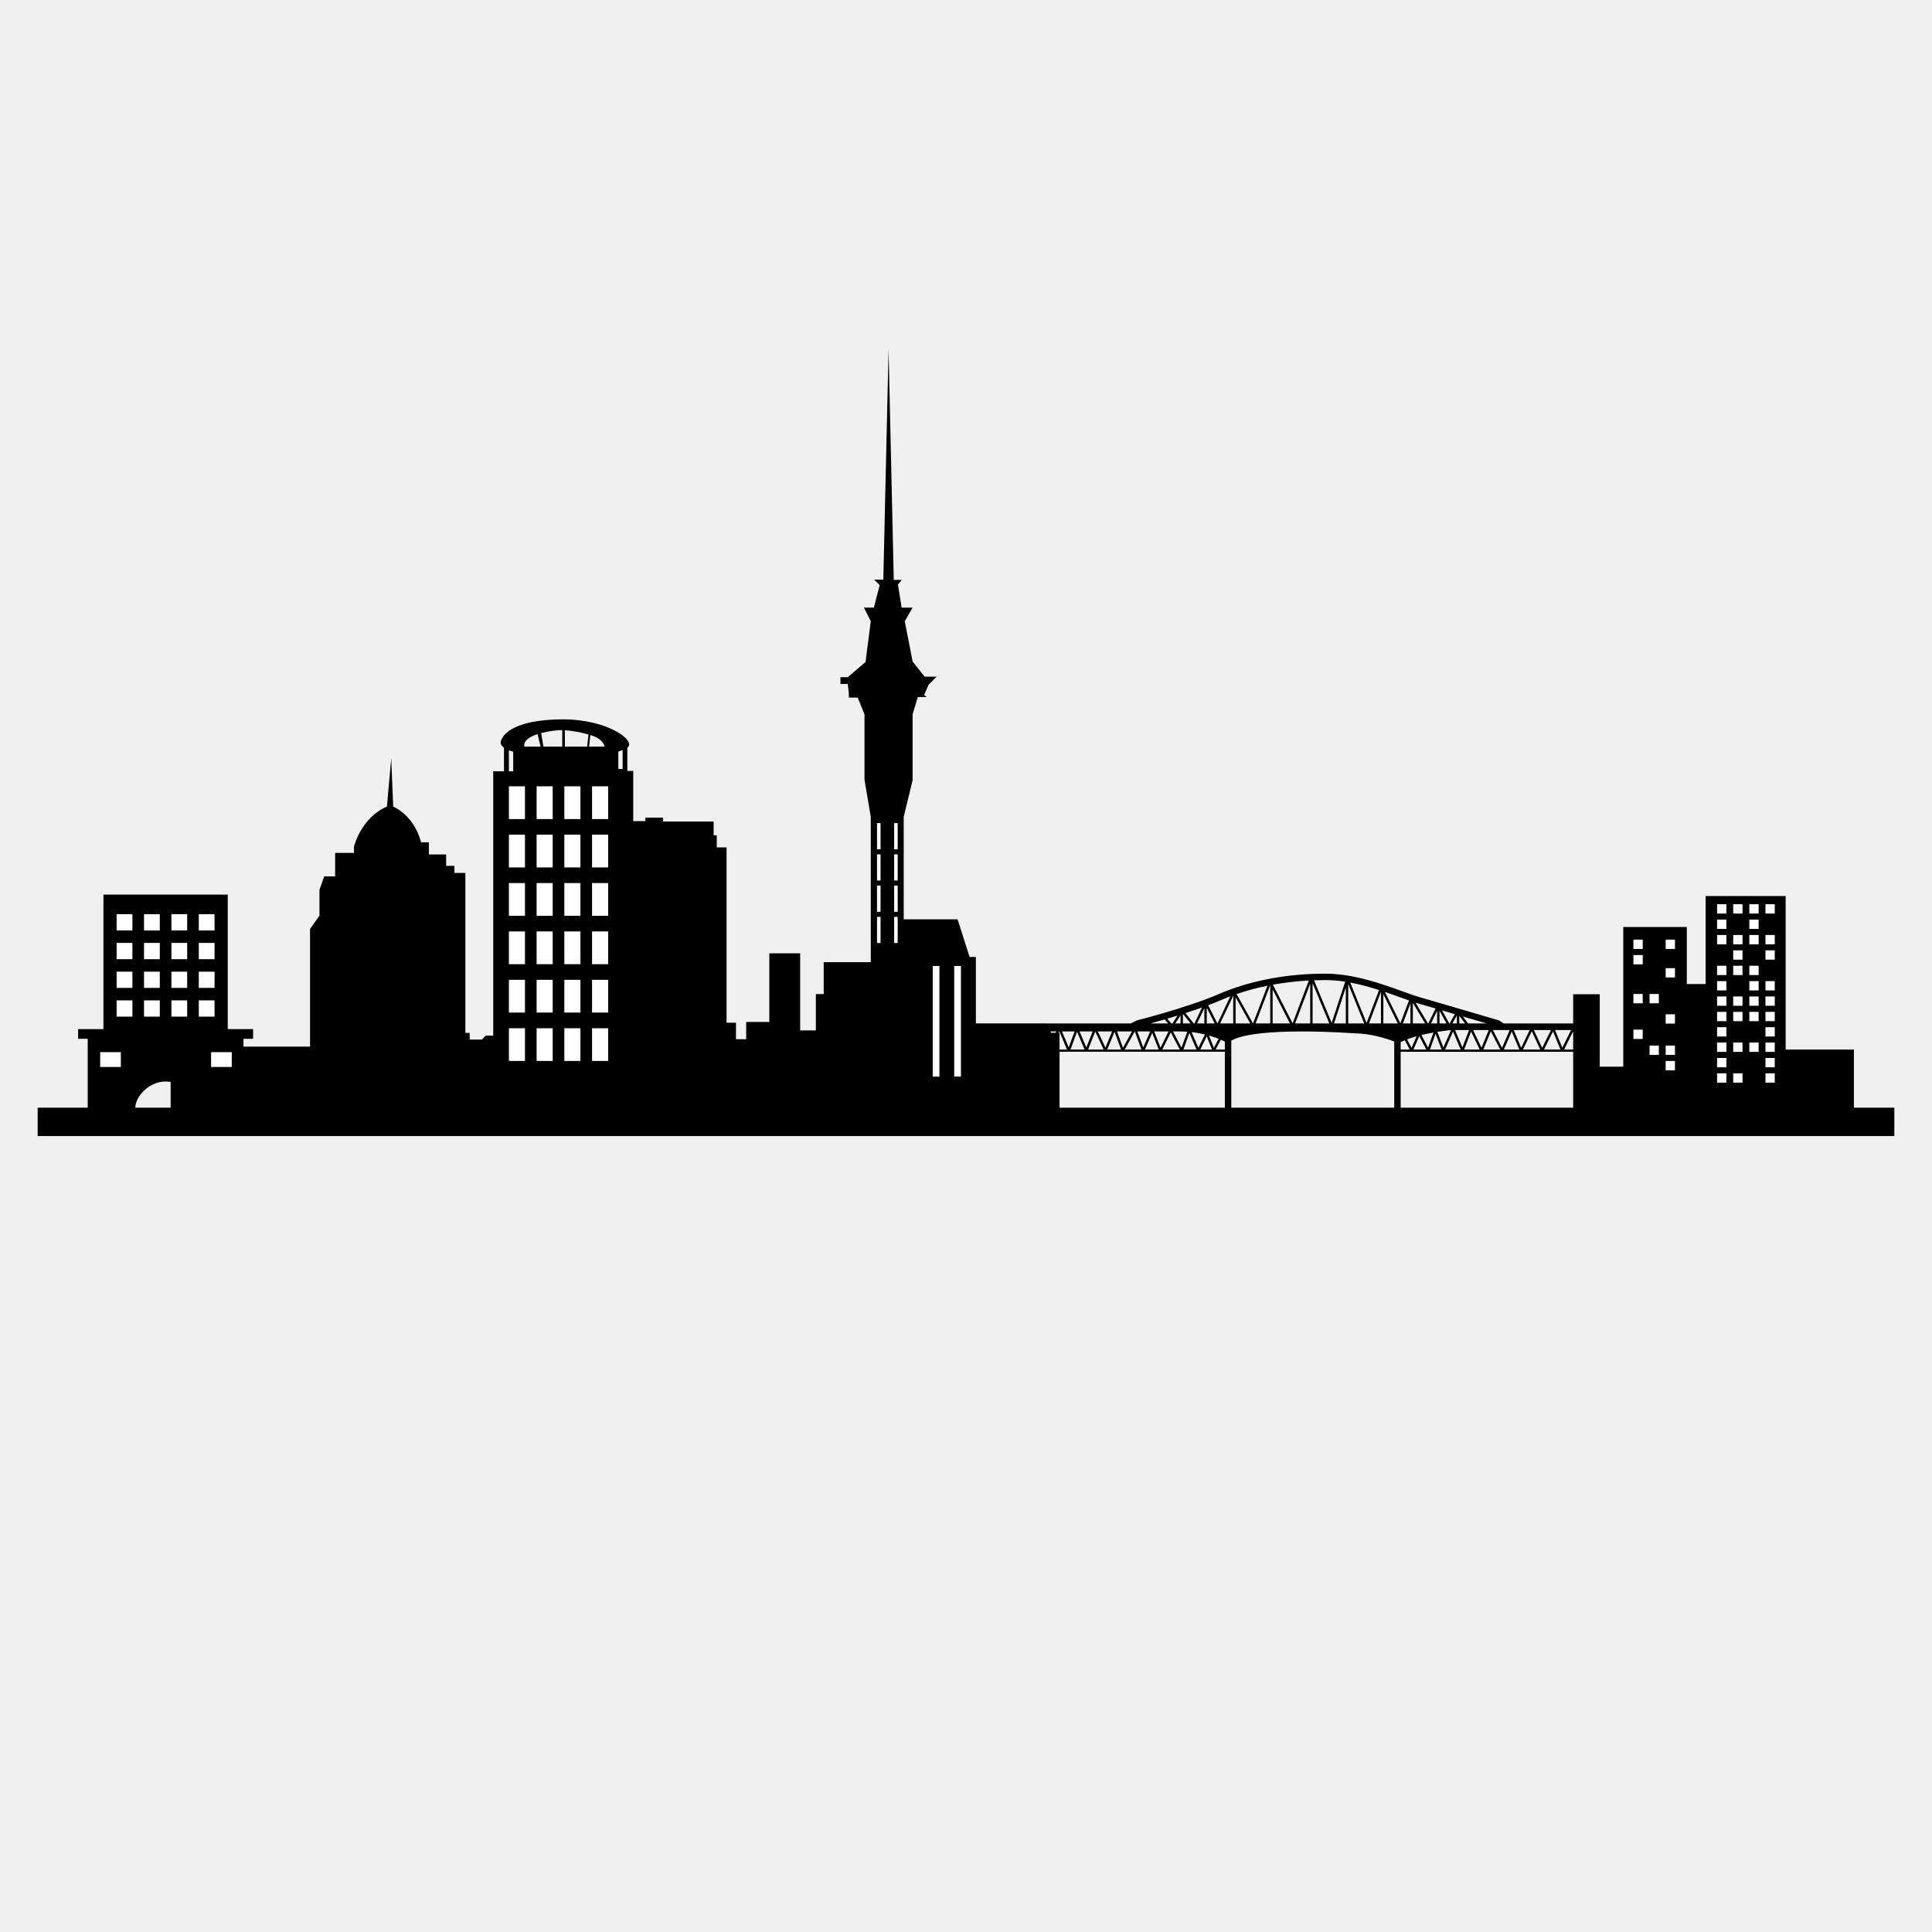
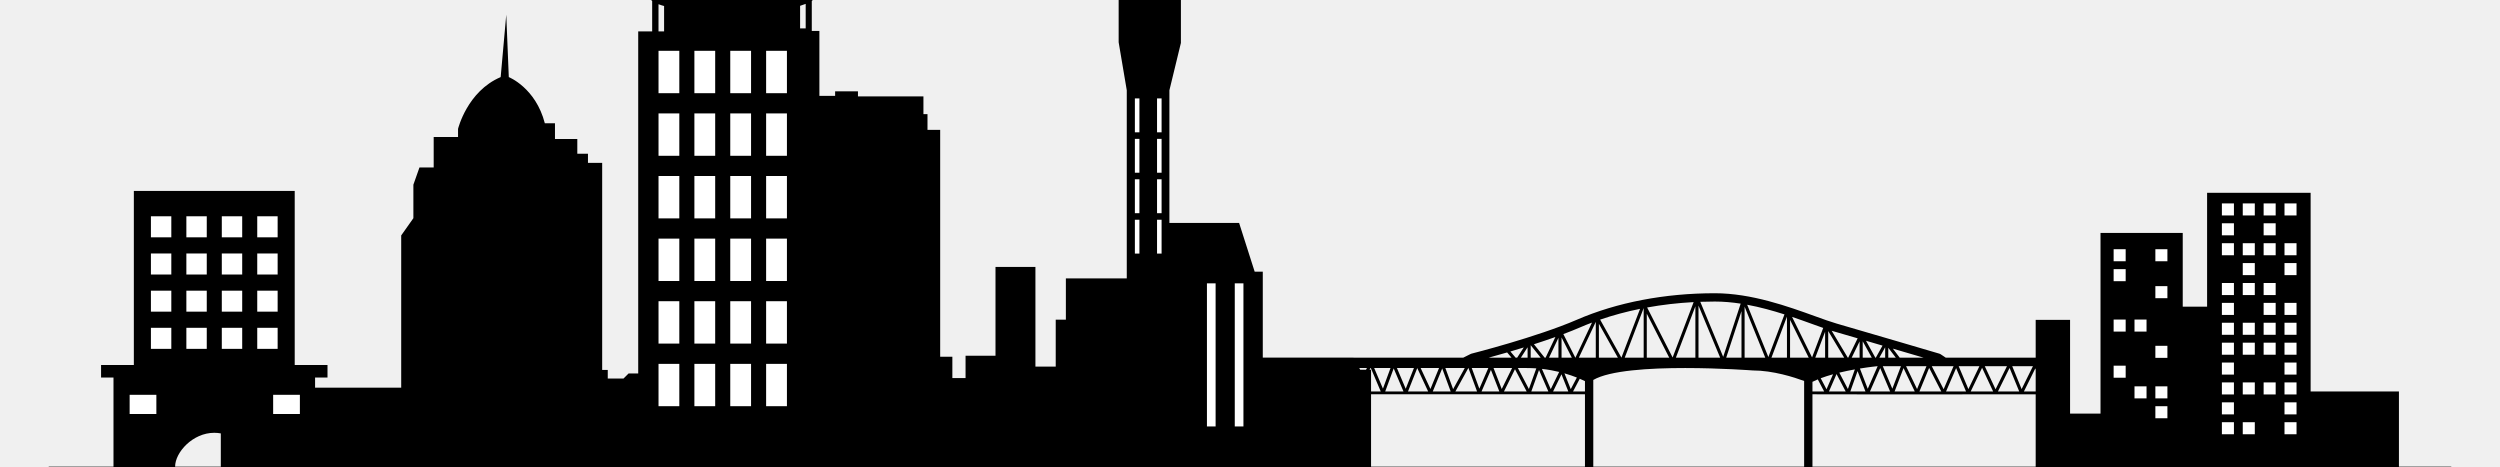
- <svg xmlns="http://www.w3.org/2000/svg" version="1.1" id="Layer_1" x="0px" y="0px" viewBox="0 0 1500 1500" style="enable-background:new 0 0 1500 1500;" xml:space="preserve">
+ <svg xmlns="http://www.w3.org/2000/svg" version="1.1" id="Layer_1" x="0px" y="0px" viewBox="0 580 1500 280" style="enable-background:new 0 0 1500 1500;" xml:space="preserve">
  <g>
    <polygon style="fill:#FFFFFF;" points="77.776,824.429 77.776,828.407 93.826,828.407 93.826,824.429 93.826,816.887    77.776,816.887  " />
    <polygon style="fill:#FFFFFF;" points="163.884,824.429 163.884,828.407 179.935,828.407 179.935,824.429 179.935,816.887    163.884,816.887  " />
    <rect x="90.545" y="709.778" style="fill:#FFFFFF;" width="12.252" height="12.631" />
    <rect x="111.81" y="709.778" style="fill:#FFFFFF;" width="12.252" height="12.631" />
    <rect x="133.075" y="709.778" style="fill:#FFFFFF;" width="12.252" height="12.631" />
    <rect x="154.34" y="709.778" style="fill:#FFFFFF;" width="12.252" height="12.631" />
    <rect x="90.545" y="732.082" style="fill:#FFFFFF;" width="12.252" height="12.631" />
    <rect x="111.81" y="732.082" style="fill:#FFFFFF;" width="12.252" height="12.631" />
    <rect x="133.075" y="732.082" style="fill:#FFFFFF;" width="12.252" height="12.631" />
    <rect x="154.34" y="732.082" style="fill:#FFFFFF;" width="12.252" height="12.631" />
    <rect x="90.545" y="754.385" style="fill:#FFFFFF;" width="12.252" height="12.631" />
    <rect x="111.81" y="754.385" style="fill:#FFFFFF;" width="12.252" height="12.631" />
    <rect x="133.075" y="754.385" style="fill:#FFFFFF;" width="12.252" height="12.631" />
    <rect x="154.34" y="754.385" style="fill:#FFFFFF;" width="12.252" height="12.631" />
    <rect x="90.545" y="776.688" style="fill:#FFFFFF;" width="12.252" height="12.631" />
    <rect x="111.81" y="776.688" style="fill:#FFFFFF;" width="12.252" height="12.631" />
    <rect x="133.075" y="776.688" style="fill:#FFFFFF;" width="12.252" height="12.631" />
    <rect x="154.34" y="776.688" style="fill:#FFFFFF;" width="12.252" height="12.631" />
    <rect x="680.92" y="639.043" style="fill:#FFFFFF;" width="2.739" height="20.348" />
    <rect x="694.224" y="639.043" style="fill:#FFFFFF;" width="2.739" height="20.348" />
    <rect x="680.92" y="663.304" style="fill:#FFFFFF;" width="2.739" height="20.348" />
    <rect x="694.224" y="663.304" style="fill:#FFFFFF;" width="2.739" height="20.348" />
    <rect x="680.92" y="687.565" style="fill:#FFFFFF;" width="2.739" height="20.348" />
    <rect x="694.224" y="687.565" style="fill:#FFFFFF;" width="2.739" height="20.348" />
    <rect x="680.92" y="711.826" style="fill:#FFFFFF;" width="2.739" height="20.348" />
    <rect x="694.224" y="711.826" style="fill:#FFFFFF;" width="2.739" height="20.348" />
    <rect x="395.104" y="610.479" style="fill:#FFFFFF;" width="12.49" height="25.435" />
    <rect x="416.626" y="610.479" style="fill:#FFFFFF;" width="12.49" height="25.435" />
    <rect x="438.147" y="610.479" style="fill:#FFFFFF;" width="12.49" height="25.435" />
    <rect x="459.669" y="610.479" style="fill:#FFFFFF;" width="12.49" height="25.435" />
    <rect x="395.104" y="648.043" style="fill:#FFFFFF;" width="12.49" height="25.435" />
    <rect x="416.626" y="648.043" style="fill:#FFFFFF;" width="12.49" height="25.435" />
    <rect x="438.147" y="648.043" style="fill:#FFFFFF;" width="12.49" height="25.435" />
    <rect x="459.669" y="648.043" style="fill:#FFFFFF;" width="12.49" height="25.435" />
    <rect x="395.104" y="685.609" style="fill:#FFFFFF;" width="12.49" height="25.435" />
    <rect x="416.626" y="685.609" style="fill:#FFFFFF;" width="12.49" height="25.435" />
    <rect x="438.147" y="685.609" style="fill:#FFFFFF;" width="12.49" height="25.435" />
    <rect x="459.669" y="685.609" style="fill:#FFFFFF;" width="12.49" height="25.435" />
    <rect x="395.104" y="723.174" style="fill:#FFFFFF;" width="12.49" height="25.435" />
    <rect x="416.626" y="723.174" style="fill:#FFFFFF;" width="12.49" height="25.435" />
    <rect x="438.147" y="723.174" style="fill:#FFFFFF;" width="12.49" height="25.435" />
    <rect x="459.669" y="723.174" style="fill:#FFFFFF;" width="12.49" height="25.435" />
    <rect x="395.104" y="760.739" style="fill:#FFFFFF;" width="12.49" height="25.435" />
    <rect x="416.626" y="760.739" style="fill:#FFFFFF;" width="12.49" height="25.435" />
    <rect x="438.147" y="760.739" style="fill:#FFFFFF;" width="12.49" height="25.435" />
    <rect x="459.669" y="760.739" style="fill:#FFFFFF;" width="12.49" height="25.435" />
    <rect x="395.104" y="798.305" style="fill:#FFFFFF;" width="12.49" height="25.435" />
    <rect x="416.626" y="798.305" style="fill:#FFFFFF;" width="12.49" height="25.435" />
    <rect x="438.147" y="798.305" style="fill:#FFFFFF;" width="12.49" height="25.435" />
    <rect x="459.669" y="798.305" style="fill:#FFFFFF;" width="12.49" height="25.435" />
    <rect x="740.854" y="750" style="fill:#FFFFFF;" width="5.218" height="85.869" />
    <rect x="724.159" y="750" style="fill:#FFFFFF;" width="5.217" height="85.869" />
    <rect x="1333.127" y="702.043" style="fill:#FFFFFF;" width="7.238" height="7.239" />
    <rect x="1345.648" y="702.043" style="fill:#FFFFFF;" width="7.239" height="7.239" />
    <rect x="1358.17" y="702.043" style="fill:#FFFFFF;" width="7.239" height="7.239" />
    <rect x="1370.691" y="702.043" style="fill:#FFFFFF;" width="7.239" height="7.239" />
    <rect x="1333.127" y="713.979" style="fill:#FFFFFF;" width="7.238" height="7.239" />
    <rect x="1268.17" y="741.467" style="fill:#FFFFFF;" width="7.239" height="7.239" />
    <rect x="1358.17" y="713.979" style="fill:#FFFFFF;" width="7.239" height="7.239" />
    <rect x="1293.213" y="751.661" style="fill:#FFFFFF;" width="7.239" height="7.239" />
    <rect x="1333.127" y="725.913" style="fill:#FFFFFF;" width="7.238" height="7.239" />
    <rect x="1345.648" y="725.913" style="fill:#FFFFFF;" width="7.239" height="7.239" />
    <rect x="1358.17" y="725.913" style="fill:#FFFFFF;" width="7.239" height="7.239" />
    <rect x="1370.691" y="725.913" style="fill:#FFFFFF;" width="7.239" height="7.239" />
    <rect x="1268.17" y="729.533" style="fill:#FFFFFF;" width="7.239" height="7.239" />
    <rect x="1345.648" y="737.848" style="fill:#FFFFFF;" width="7.239" height="7.239" />
    <rect x="1293.213" y="729.533" style="fill:#FFFFFF;" width="7.239" height="7.239" />
    <rect x="1370.691" y="737.848" style="fill:#FFFFFF;" width="7.239" height="7.239" />
    <rect x="1333.127" y="749.783" style="fill:#FFFFFF;" width="7.238" height="7.239" />
    <rect x="1345.648" y="749.783" style="fill:#FFFFFF;" width="7.239" height="7.239" />
    <rect x="1358.17" y="749.783" style="fill:#FFFFFF;" width="7.239" height="7.239" />
    <rect x="1293.213" y="787.466" style="fill:#FFFFFF;" width="7.239" height="7.238" />
    <rect x="1333.127" y="761.718" style="fill:#FFFFFF;" width="7.238" height="7.238" />
    <rect x="1268.17" y="799.4" style="fill:#FFFFFF;" width="7.239" height="7.239" />
    <rect x="1358.17" y="761.718" style="fill:#FFFFFF;" width="7.239" height="7.238" />
    <rect x="1370.691" y="761.718" style="fill:#FFFFFF;" width="7.239" height="7.238" />
    <rect x="1333.127" y="773.652" style="fill:#FFFFFF;" width="7.238" height="7.239" />
    <rect x="1345.648" y="773.652" style="fill:#FFFFFF;" width="7.239" height="7.239" />
    <rect x="1358.17" y="773.652" style="fill:#FFFFFF;" width="7.239" height="7.239" />
    <rect x="1370.691" y="773.652" style="fill:#FFFFFF;" width="7.239" height="7.239" />
    <rect x="1333.127" y="785.587" style="fill:#FFFFFF;" width="7.238" height="7.239" />
    <rect x="1345.648" y="785.587" style="fill:#FFFFFF;" width="7.239" height="7.239" />
    <rect x="1358.17" y="785.587" style="fill:#FFFFFF;" width="7.239" height="7.239" />
    <rect x="1370.691" y="785.587" style="fill:#FFFFFF;" width="7.239" height="7.239" />
    <rect x="1333.127" y="797.521" style="fill:#FFFFFF;" width="7.238" height="7.239" />
    <rect x="1268.17" y="771.729" style="fill:#FFFFFF;" width="7.239" height="7.239" />
    <rect x="1280.691" y="771.729" style="fill:#FFFFFF;" width="7.239" height="7.239" />
    <rect x="1370.691" y="797.521" style="fill:#FFFFFF;" width="7.239" height="7.239" />
    <rect x="1333.127" y="809.456" style="fill:#FFFFFF;" width="7.238" height="7.239" />
    <rect x="1345.648" y="809.456" style="fill:#FFFFFF;" width="7.239" height="7.239" />
    <rect x="1358.17" y="809.456" style="fill:#FFFFFF;" width="7.239" height="7.239" />
    <rect x="1370.691" y="809.456" style="fill:#FFFFFF;" width="7.239" height="7.239" />
    <rect x="1333.127" y="821.392" style="fill:#FFFFFF;" width="7.238" height="7.239" />
    <rect x="1280.691" y="811.805" style="fill:#FFFFFF;" width="7.239" height="7.238" />
    <rect x="1293.213" y="811.805" style="fill:#FFFFFF;" width="7.239" height="7.238" />
    <rect x="1370.691" y="821.392" style="fill:#FFFFFF;" width="7.239" height="7.239" />
    <rect x="1333.127" y="833.326" style="fill:#FFFFFF;" width="7.238" height="7.239" />
    <rect x="1345.648" y="833.326" style="fill:#FFFFFF;" width="7.239" height="7.239" />
    <rect x="1293.213" y="823.739" style="fill:#FFFFFF;" width="7.239" height="7.239" />
    <rect x="1370.691" y="833.326" style="fill:#FFFFFF;" width="7.239" height="7.239" />
    <path d="M1439.359,859.985v-0.171V814.87h-52.984V695.685h-62.119V764h-14.616v-44.259h-49.33v108.404h-18.271V771.92h-20.63   v22.677h-53.956l-3.107-2.071c-0.208-0.139-0.437-0.245-0.677-0.316c-0.472-0.139-47.298-13.932-61.75-18.086   c-3.49-1.004-7.872-2.587-12.947-4.419c-16.079-5.808-38.102-13.761-60.067-13.761c-30.127,0-58.763,5.503-82.814,15.913   c-24.005,10.391-62.791,20.229-63.181,20.327c-0.174,0.044-0.343,0.106-0.504,0.187l-4.384,2.192l-0.061,0.034h-65.858   l-0.027-0.048H757.67v-51.563h-4.872l-9.338-29.232h-41.819v-79.578l6.902-28.42v-51.157l4.061-13.398h6.902l-2.03-1.624   l3.451-7.917l2.842-2.842l3.451-3.451h-9.338l-9.338-11.774l-6.09-31.263l6.09-10.557h-8.526l-2.842-17.864l2.842-3.654h-6.09   l-4.06-178.644l-4.06,178.441h-7.105l4.263,4.263l-4.466,17.458h-7.714l5.278,10.557l-4.06,31.668l-13.804,11.774h-5.685v5.278   h5.685l0.812,6.902v3.654h6.902l5.278,12.992v50.751l4.872,28.827v112.871h-36.541v24.766h-6.09v28.167h-12.181v-59.835h-23.954   v53.289h-17.966v13.398h-7.917v-12.789h-7.308V657.926h-7.613v-9.439h-2.436v-10.658h-39.281v-3.045h-13.703v2.741h-9.439v-38.977   h-4.567V580.57c7.425-5.454-15.69-22.36-50.853-22.065c-36.236,0.305-45.828,11.114-47.351,17.052   c-0.535,2.086,0.662,3.739,2.436,5.007v18.288h-8.374V804.09h-5.786l-3.045,3.045h-9.44v-5.177h-3.35V677.719h-8.526v-5.481h-6.395   v-8.831h-13.398v-9.44h-6.09c-5.481-21.315-21.62-27.71-21.62-27.71l-1.522-37.455l-3.35,37.455   c-20.097,8.526-25.579,31.06-25.579,31.06v4.872h-14.616v10.962v7.308h-8.526l-3.654,10.353v20.098l-7.308,10.353v91.353h-51.675   v-6.08h7.452v-7.55h-19.669V705.38v-4.006v-6.796H80.309v6.796v4.006v93.606H60.64v7.55h7.452v53.449h-38.86v22.058h1441.535   v-22.058H1439.359z M154.34,709.778h12.252v12.631H154.34V709.778z M154.34,732.082h12.252v12.631H154.34V732.082z M154.34,754.385   h12.252v12.631H154.34V754.385z M111.81,709.778h12.252v12.631H111.81V709.778z M111.81,732.082h12.252v12.631H111.81V732.082z    M111.81,754.385h12.252v12.631H111.81V754.385z M111.81,776.688h12.252v12.631H111.81V776.688z M93.826,824.429v3.979h-16.05   v-3.979v-7.542h16.05V824.429z M102.797,789.318H90.545v-12.631h12.252V789.318z M102.797,767.016H90.545v-12.631h12.252V767.016z    M102.797,744.712H90.545v-12.631h12.252V744.712z M102.797,722.409H90.545v-12.631h12.252V722.409z M105.066,859.985   c0-8.548,10.522-20.307,23.502-20.307c1.335,0,2.642,0.13,3.916,0.362v19.773l0.095,0.171H105.066z M145.327,789.318h-12.252   v-12.631h12.252V789.318z M145.327,767.016h-12.252v-12.631h12.252V767.016z M145.327,744.712h-12.252v-12.631h12.252V744.712z    M145.327,722.409h-12.252v-12.631h12.252V722.409z M154.34,776.688h12.252v12.631H154.34V776.688z M179.935,824.429v3.979h-16.05   v-3.979v-7.542h16.05V824.429z M417.37,569.974l2.332,9.694h-12.605C406.175,575.112,411.172,571.991,417.37,569.974z    M395.104,582.532c1.268,0.492,2.473,0.847,3.35,1.076v15.244h-3.35V582.532z M407.594,823.739h-12.49v-25.435h12.49V823.739z    M407.594,786.174h-12.49v-25.435h12.49V786.174z M407.594,748.609h-12.49v-25.435h12.49V748.609z M407.594,711.043h-12.49v-25.435   h12.49V711.043z M407.594,673.479h-12.49v-25.435h12.49V673.479z M407.594,635.913h-12.49v-25.435h12.49V635.913z M429.116,823.739   h-12.49v-25.435h12.49V823.739z M429.116,786.174h-12.49v-25.435h12.49V786.174z M429.116,748.609h-12.49v-25.435h12.49V748.609z    M429.116,711.043h-12.49v-25.435h12.49V711.043z M429.116,673.479h-12.49v-25.435h12.49V673.479z M429.116,635.913h-12.49v-25.435   h12.49V635.913z M436.517,579.668h-14.615l-1.732-10.515c5.809-1.532,12.011-2.21,15.128-2.274   c0.385-0.008,0.799-0.003,1.218,0.004V579.668z M450.637,823.739h-12.49v-25.435h12.49V823.739z M450.637,786.174h-12.49v-25.435   h12.49V786.174z M450.637,748.609h-12.49v-25.435h12.49V748.609z M450.637,711.043h-12.49v-25.435h12.49V711.043z M450.637,673.479   h-12.49v-25.435h12.49V673.479z M450.637,635.913h-12.49v-25.435h12.49V635.913z M455.864,579.668h-17.269v-12.7   c5.435,0.344,12.619,1.618,18.278,3.272L455.864,579.668z M458.335,570.688c1.876,0.601,3.541,1.24,4.826,1.898   c4.474,2.291,5.903,5.523,6.35,7.082h-12.191L458.335,570.688z M472.159,823.739h-12.49v-25.435h12.49V823.739z M472.159,786.174   h-12.49v-25.435h12.49V786.174z M472.159,748.609h-12.49v-25.435h12.49V748.609z M472.159,711.043h-12.49v-25.435h12.49V711.043z    M472.159,673.479h-12.49v-25.435h12.49V673.479z M472.159,635.913h-12.49v-25.435h12.49V635.913z M483.411,597.025h-3.35v-13.539   c1.14-0.349,2.265-0.732,3.35-1.159V597.025z M683.659,732.174h-2.739v-20.348h2.739V732.174z M683.659,707.913h-2.739v-20.348   h2.739V707.913z M683.659,683.652h-2.739v-20.348h2.739V683.652z M683.659,659.391h-2.739v-20.348h2.739V659.391z M696.963,732.174   h-2.739v-20.348h2.739V732.174z M696.963,707.913h-2.739v-20.348h2.739V707.913z M696.963,683.652h-2.739v-20.348h2.739V683.652z    M696.963,659.391h-2.739v-20.348h2.739V659.391z M729.376,835.869h-5.217V750h5.217V835.869z M746.072,835.869h-5.218V750h5.218   V835.869z M1370.691,702.043h7.239v7.239h-7.239V702.043z M1370.691,725.913h7.239v7.239h-7.239V725.913z M1370.691,737.848h7.239   v7.239h-7.239V737.848z M1370.691,761.718h7.239v7.238h-7.239V761.718z M1370.691,773.652h7.239v7.239h-7.239V773.652z    M1370.691,785.587h7.239v7.239h-7.239V785.587z M1370.691,797.521h7.239v7.239h-7.239V797.521z M1370.691,809.456h7.239v7.239   h-7.239V809.456z M1370.691,821.392h7.239v7.239h-7.239V821.392z M1370.691,833.326h7.239v7.239h-7.239V833.326z M1358.17,702.043   h7.239v7.239h-7.239V702.043z M1358.17,713.979h7.239v7.239h-7.239V713.979z M1358.17,725.913h7.239v7.239h-7.239V725.913z    M1358.17,749.783h7.239v7.239h-7.239V749.783z M1358.17,761.718h7.239v7.238h-7.239V761.718z M1358.17,773.652h7.239v7.239h-7.239   V773.652z M1358.17,785.587h7.239v7.239h-7.239V785.587z M1358.17,809.456h7.239v7.239h-7.239V809.456z M1345.648,702.043h7.239   v7.239h-7.239V702.043z M1345.648,725.913h7.239v7.239h-7.239V725.913z M1345.648,737.848h7.239v7.239h-7.239V737.848z    M1345.648,749.783h7.239v7.239h-7.239V749.783z M1345.648,773.652h7.239v7.239h-7.239V773.652z M1345.648,785.587h7.239v7.239   h-7.239V785.587z M1345.648,809.456h7.239v7.239h-7.239V809.456z M1345.648,833.326h7.239v7.239h-7.239V833.326z M1333.127,702.043   h7.238v7.239h-7.238V702.043z M1333.127,713.979h7.238v7.239h-7.238V713.979z M1333.127,725.913h7.238v7.239h-7.238V725.913z    M1333.127,749.783h7.238v7.239h-7.238V749.783z M1333.127,761.718h7.238v7.238h-7.238V761.718z M1333.127,773.652h7.238v7.239   h-7.238V773.652z M1333.127,785.587h7.238v7.239h-7.238V785.587z M1333.127,797.521h7.238v7.239h-7.238V797.521z M1333.127,809.456   h7.238v7.239h-7.238V809.456z M1333.127,821.392h7.238v7.239h-7.238V821.392z M1333.127,833.326h7.238v7.239h-7.238V833.326z    M1293.213,729.533h7.239v7.239h-7.239V729.533z M1293.213,751.661h7.239v7.239h-7.239V751.661z M1293.213,787.466h7.239v7.238   h-7.239V787.466z M1293.213,811.805h7.239v7.238h-7.239V811.805z M1293.213,823.739h7.239v7.239h-7.239V823.739z M1280.691,771.729   h7.239v7.239h-7.239V771.729z M1280.691,811.805h7.239v7.238h-7.239V811.805z M1268.17,729.533h7.239v7.239h-7.239V729.533z    M1268.17,741.467h7.239v7.239h-7.239V741.467z M1268.17,771.729h7.239v7.239h-7.239V771.729z M1268.17,799.4h7.239v7.239h-7.239   V799.4z M1221.409,801.766v13.104h-7.058l6.842-13.831L1221.409,801.766z M1219.768,799.711l-6.8,13.745l-5.634-13.745H1219.768z    M1211.529,814.87h-12.764l6.98-14.11L1211.529,814.87z M1204.183,799.711l-6.855,13.856l-6.463-13.856H1204.183z M1195.875,814.87   h-13.443l6.822-14.195L1195.875,814.87z M1187.646,799.711l-6.606,13.746l-5.828-13.746H1187.646z M1179.611,814.87h-11.975   l6.037-14.002L1179.611,814.87z M1172.139,799.711l-5.96,13.826l-7.108-13.826H1172.139z M1164.765,814.87h-13.103l5.826-14.152   L1164.765,814.87z M1150.236,813.431l-6.593-13.72h12.24L1150.236,813.431z M1129.671,799.711h10.888l-5.157,13.514   L1129.671,799.711z M1134.071,814.87h-12.087l6.143-14.019L1134.071,814.87z M1142.121,800.854l6.735,14.017h-12.085   L1142.121,800.854z M1154.148,794.597h-14.322l-4.11-5.417C1142.699,791.229,1149.284,793.166,1154.148,794.597z M1132.971,788.65   l4.512,5.946h-4.512V788.65z M1131.104,794.597h-3.477l3.477-6.248V794.597z M1129.518,787.36l-4.026,7.236h-0.296l-5.61-10.146   C1122.807,785.394,1126.162,786.377,1129.518,787.36z M1117.629,784.771l5.434,9.826h-5.434V784.771z M1126.437,799.711h0.151   l-5.941,13.562l-4.693-12.153C1122.062,800.125,1126.437,799.711,1126.437,799.711z M1092.426,806.945   c2.351-0.889,4.855-1.681,7.4-2.385l-3.912,9.006L1092.426,806.945z M1094.491,814.87h-7.019v-5.774   c1.015-0.511,2.087-0.998,3.206-1.461L1094.491,814.87z M1101.92,804.428l5.48,10.442h-10.017L1101.92,804.428z M1103.587,803.587   c3.215-0.778,6.4-1.423,9.328-1.948l-4.178,11.761L1103.587,803.587z M1114.54,802.641l4.722,12.229h-9.066L1114.54,802.641z    M1115.762,794.597h-4.753l4.753-9.757V794.597z M1100.544,778.907c3.301,0.949,8.297,2.403,14.043,4.082l-5.655,11.607h-0.254   l-9.681-16.151C1099.527,778.608,1100.044,778.764,1100.544,778.907z M1096.93,778.626l9.57,15.971h-9.57V778.626z    M1095.063,794.597h-5.886l5.886-15.571V794.597z M1070.682,768.639l-9.662,25.588l-12.711-31.382   C1056.082,764.285,1063.648,766.389,1070.682,768.639z M1072.171,769.979v24.617h-9.296L1072.171,769.979z M1046.763,764   l12.392,30.597h-12.392V764z M1028.904,760.923c5.17,0,10.367,0.47,15.5,1.259l-10.489,31.93l-13.741-33.028   C1023.067,760.978,1025.979,760.923,1028.904,760.923z M1044.896,766.669v27.928h-9.175L1044.896,766.669z M1019.096,763.351   l13,31.246h-13V763.351z M1016.182,761.264l-12.607,33.225l-15.298-29.997C997.295,762.854,1006.633,761.772,1016.182,761.264z    M1017.229,763.768v30.829h-11.699L1017.229,763.768z M988.072,768.202l13.461,26.395h-13.461V768.202z M986.206,764.875v29.722   h-11.355l11.346-29.72L986.206,764.875z M984.034,765.306l-11.18,29.285l-12.77-22.811   C967.719,769.156,975.729,766.992,984.034,765.306z M959.337,774.266l11.381,20.331h-11.381V774.266z M948.068,776.426   c2.332-1.01,4.712-1.971,7.131-2.885l-9.943,21.056h-0.068l-7.178-14.139C941.531,779.137,944.924,777.786,948.068,776.426z    M957.47,773.105v21.491H947.32L957.47,773.105z M946.12,806.528l-3.672,6.968l-3.783-9.501   C941.531,804.813,944.033,805.698,946.12,806.528z M936.933,782.46l6.16,12.137h-6.16V782.46z M940.986,814.87h-9.133l5.032-10.298   L940.986,814.87z M930.447,813.495l-5.285-12.165c3.758,0.421,7.22,1.07,10.337,1.828L930.447,813.495z M896.127,800.818   c4.08,0,7.837,0,11.131,0l-6.226,12.593L896.127,800.818z M899.597,814.87h-10.672l5.627-12.951L899.597,814.87z M908.991,801.524   l6.998,13.346h-13.596L908.991,801.524z M910.729,800.818c2.026,0,3.81,0,5.3,0c1.978,0,3.897,0.073,5.755,0.204l-4.453,12.386   L910.729,800.818z M923.417,801.999l5.593,12.871h-10.221L923.417,801.999z M935.065,794.597h-5.64l5.64-11.896V794.597z    M933.235,782.203l-5.876,12.394h-0.563l-6.433-8.045C924.642,785.177,928.992,783.717,933.235,782.203z M918.424,787.171   l0.037-0.011l5.945,7.437h-5.982V787.171z M916.558,794.597h-4.029l4.029-6.239V794.597z M914.259,788.475l-3.952,6.122h-0.937   l-3.135-3.703C908.801,790.139,911.493,789.329,914.259,788.475z M904.275,791.468l2.648,3.129h-13.719   C896.33,793.74,900.104,792.684,904.275,791.468z M892.994,800.818l-5.385,12.396l-4.555-12.396   C886.491,800.818,889.823,800.818,892.994,800.818z M881.065,800.818l5.163,14.052h-12.984l7.745-14.052H881.065z M878.857,800.818   l-6.979,12.662l-4.653-12.662C871.148,800.818,875.051,800.818,878.857,800.818z M870.4,814.87h-10.729l5.656-13.8L870.4,814.87z    M863.414,800.818l-5.155,12.578l-5.867-12.578C856.022,800.818,859.717,800.818,863.414,800.818z M856.886,814.87H844.8   l5.548-14.018L856.886,814.87z M848.354,800.818l-4.925,12.443l-5.276-12.443C841.432,800.818,844.85,800.818,848.354,800.818z    M842.083,814.87h-10.954l5.086-13.839L842.083,814.87z M834.304,800.818l-4.545,12.367l-5.243-12.367   C827.525,800.818,830.813,800.818,834.304,800.818z M819.58,801.856h-3.444l-0.577-1.038c1.403,0,2.939,0,4.601,0   C819.969,801.16,819.775,801.507,819.58,801.856z M822.294,800.818h0.193l5.958,14.052h-5.813v-13.014h-0.915   C821.923,801.486,822.12,801.132,822.294,800.818z M950.976,859.985H822.632v-0.171v-43.239h128.344V859.985z M950.976,814.87   h-7.141l4.019-7.627c1.242,0.532,2.288,1.023,3.122,1.437V814.87z M1082.479,859.985H955.968v-52.014   c19.676-11.469,95.584-5.704,95.584-5.704c12.313,0,25.017,4.119,30.928,6.32V859.985z M1074.037,794.597V771.92l11.19,22.677   H1074.037z M1075.241,770.141c4.281,1.445,8.324,2.904,12.04,4.246c2.365,0.854,4.581,1.654,6.642,2.372l-6.687,17.69   L1075.241,770.141z M1087.473,816.575c0,0,47.842,0.081,47.975,0.081c0.004,0,62.85-0.054,85.962-0.074v43.232v0.171h-133.937   V816.575z" />
  </g>
  <g>
</g>
  <g>
</g>
  <g>
</g>
  <g>
</g>
  <g>
</g>
  <g>
</g>
</svg>
